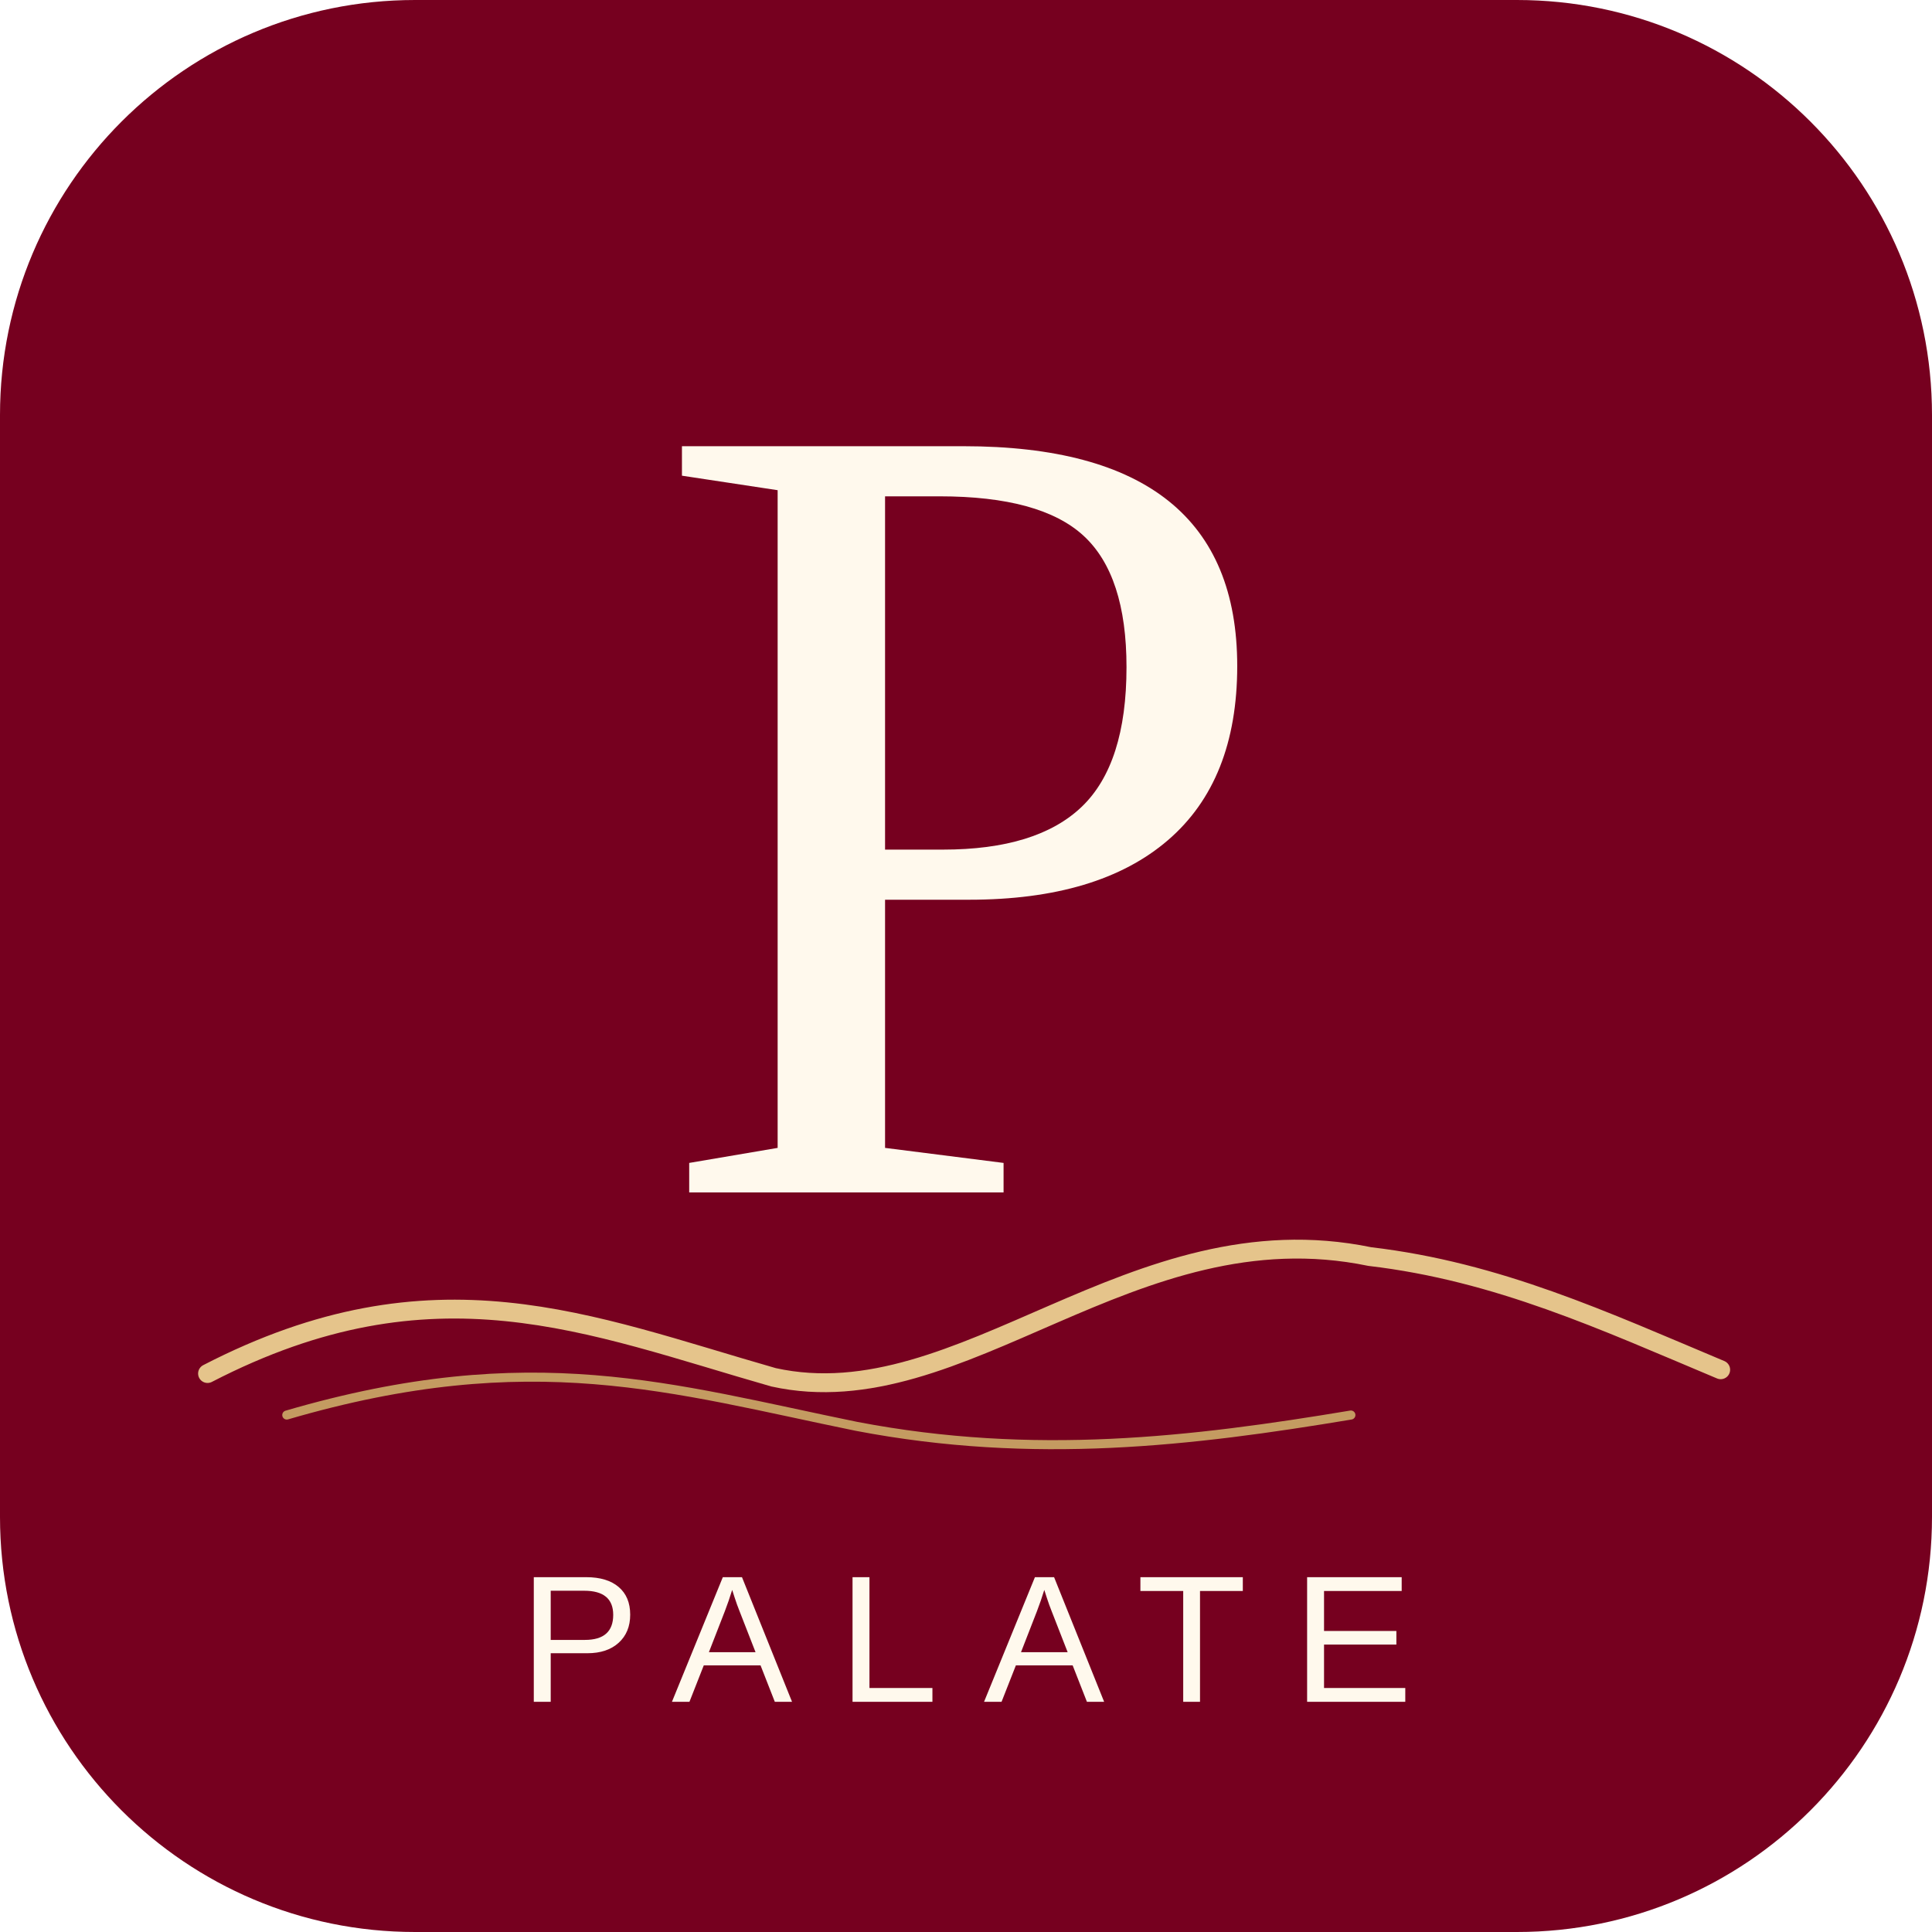
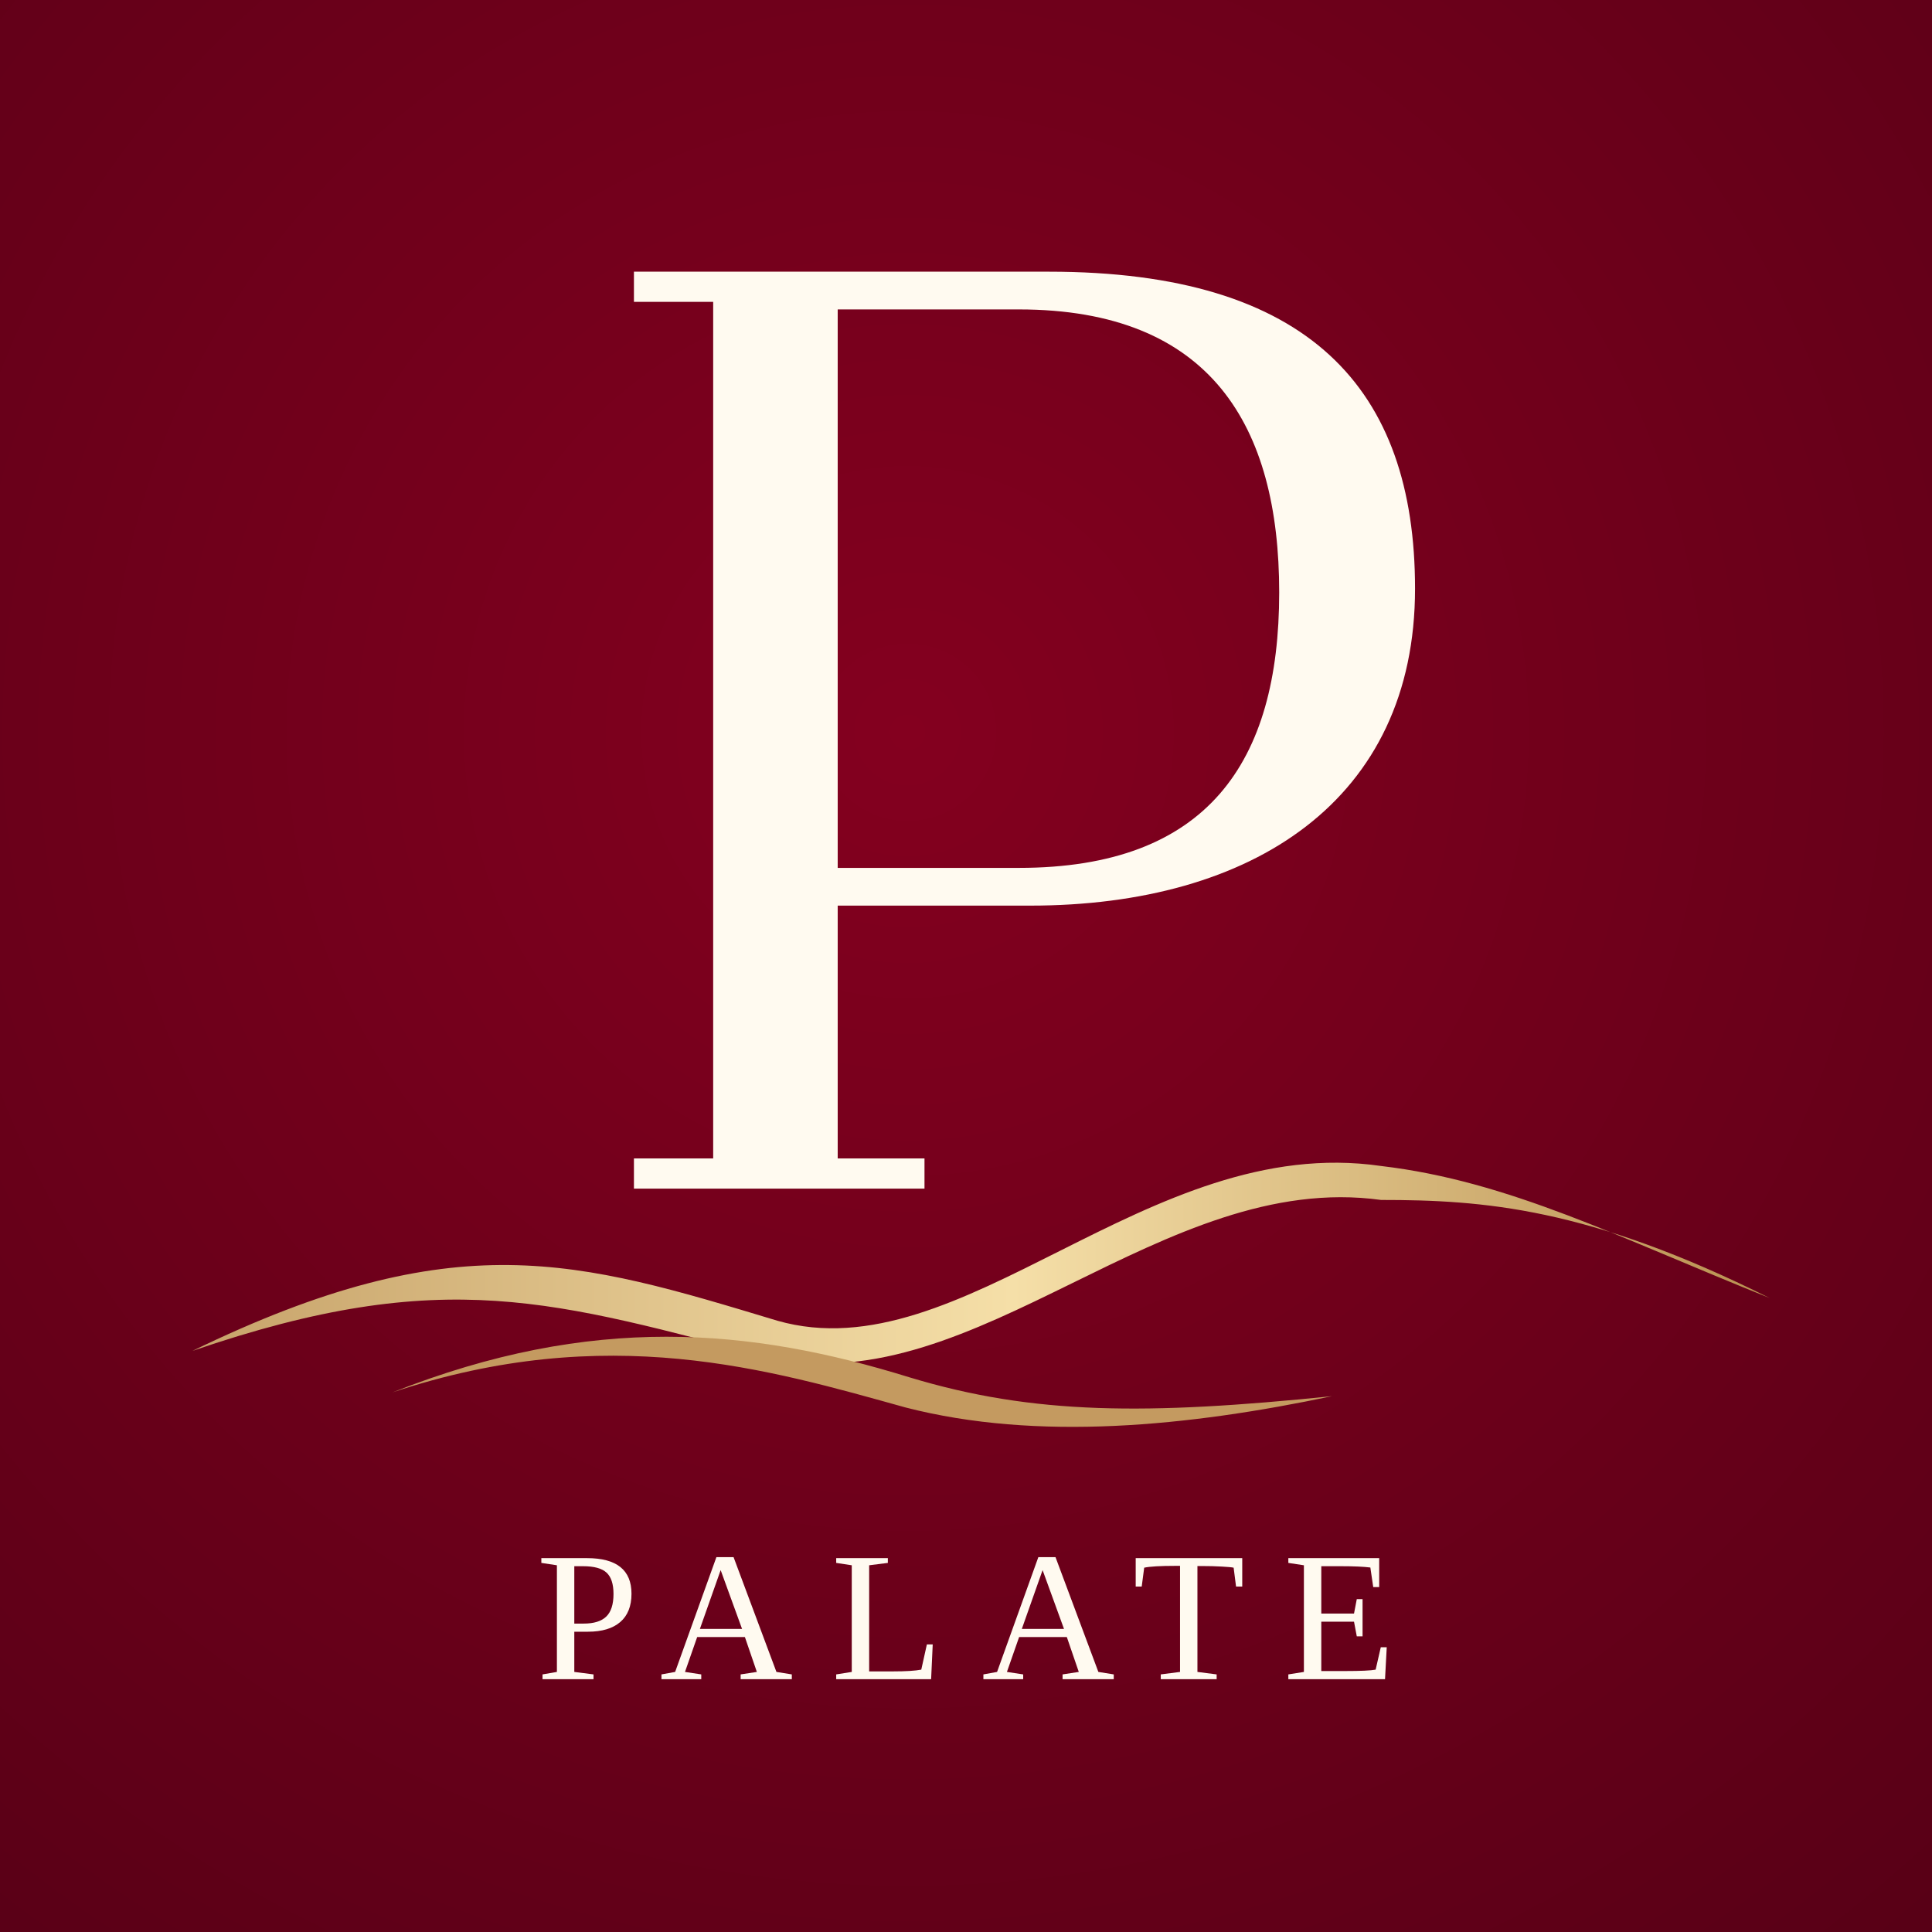
<svg xmlns="http://www.w3.org/2000/svg" viewBox="0 0 512 512">
-   <rect width="512" height="512" rx="110" fill="#76001f" />
-   <text x="256" y="316" text-anchor="middle" font-family="Georgia, 'Times New Roman', serif" font-size="302" font-weight="normal" fill="#fff9ed">P</text>
-   <path d="M55 364 C115 333 156 351 205 365 C255 376 300 320 363 333 C397 337 425 350 456 363" stroke="#e5c48b" stroke-width="5" fill="none" stroke-linecap="round" />
-   <path d="M76 375 C141 356 178 368 227 378 C274 387 316 382 358 375" stroke="#c49b61" stroke-width="2.4" fill="none" stroke-linecap="round" />
-   <text x="256" y="451" text-anchor="middle" font-family="Arial,Helvetica,sans-serif" font-size="48" letter-spacing="12" fill="#fff9ed">PALATE</text>
+   <defs>
+     <radialGradient id="bg" cx="47%" cy="38%" r="82%">
+       <stop stop-color="#84001f" />
+       <stop offset="1" stop-color="#570016" />
+     </radialGradient>
+     <linearGradient id="gold" x1="0" y1="0" x2="1" y2="0">
+       <stop stop-color="#c7a36a" />
+       <stop offset=".52" stop-color="#f5dfa8" />
+       <stop offset="1" stop-color="#b99151" />
+     </linearGradient>
+   </defs>
+   <rect width="512" height="512" fill="url(#bg)" />
+   <path fill="#fffaf0" d="M168 72 H278 C347 72 375 103 375 156 C375 212 332 240 273 240 H222 V307 H245 V315 H168 V307 H189 V80 H168 Z M222 82 V230 H270 C320 230 339 202 339 157 C339 113 321 82 270 82 Z" />
+   <path d="M51 358 C121 324 153 334 206 350 C255 364 304 300 366 309 C400 313 429 328 469 344 C421 320 393 318 366 318 C308 310 259 371 205 360 C147 345 118 335 51 358 Z" fill="url(#gold)" />
+   <path d="M104 369 C161 350 204 363 240 373 C275 382 315 378 353 370 C304 375 274 375 241 365 C199 352 157 348 104 369 Z" fill="#c49a60" />
+   <g fill="#fffaf0" font-family="Georgia,Times New Roman,serif" font-size="49" text-anchor="middle">
+     <text x="256" y="445" letter-spacing="10">PALATE</text>
+   </g>
</svg>
